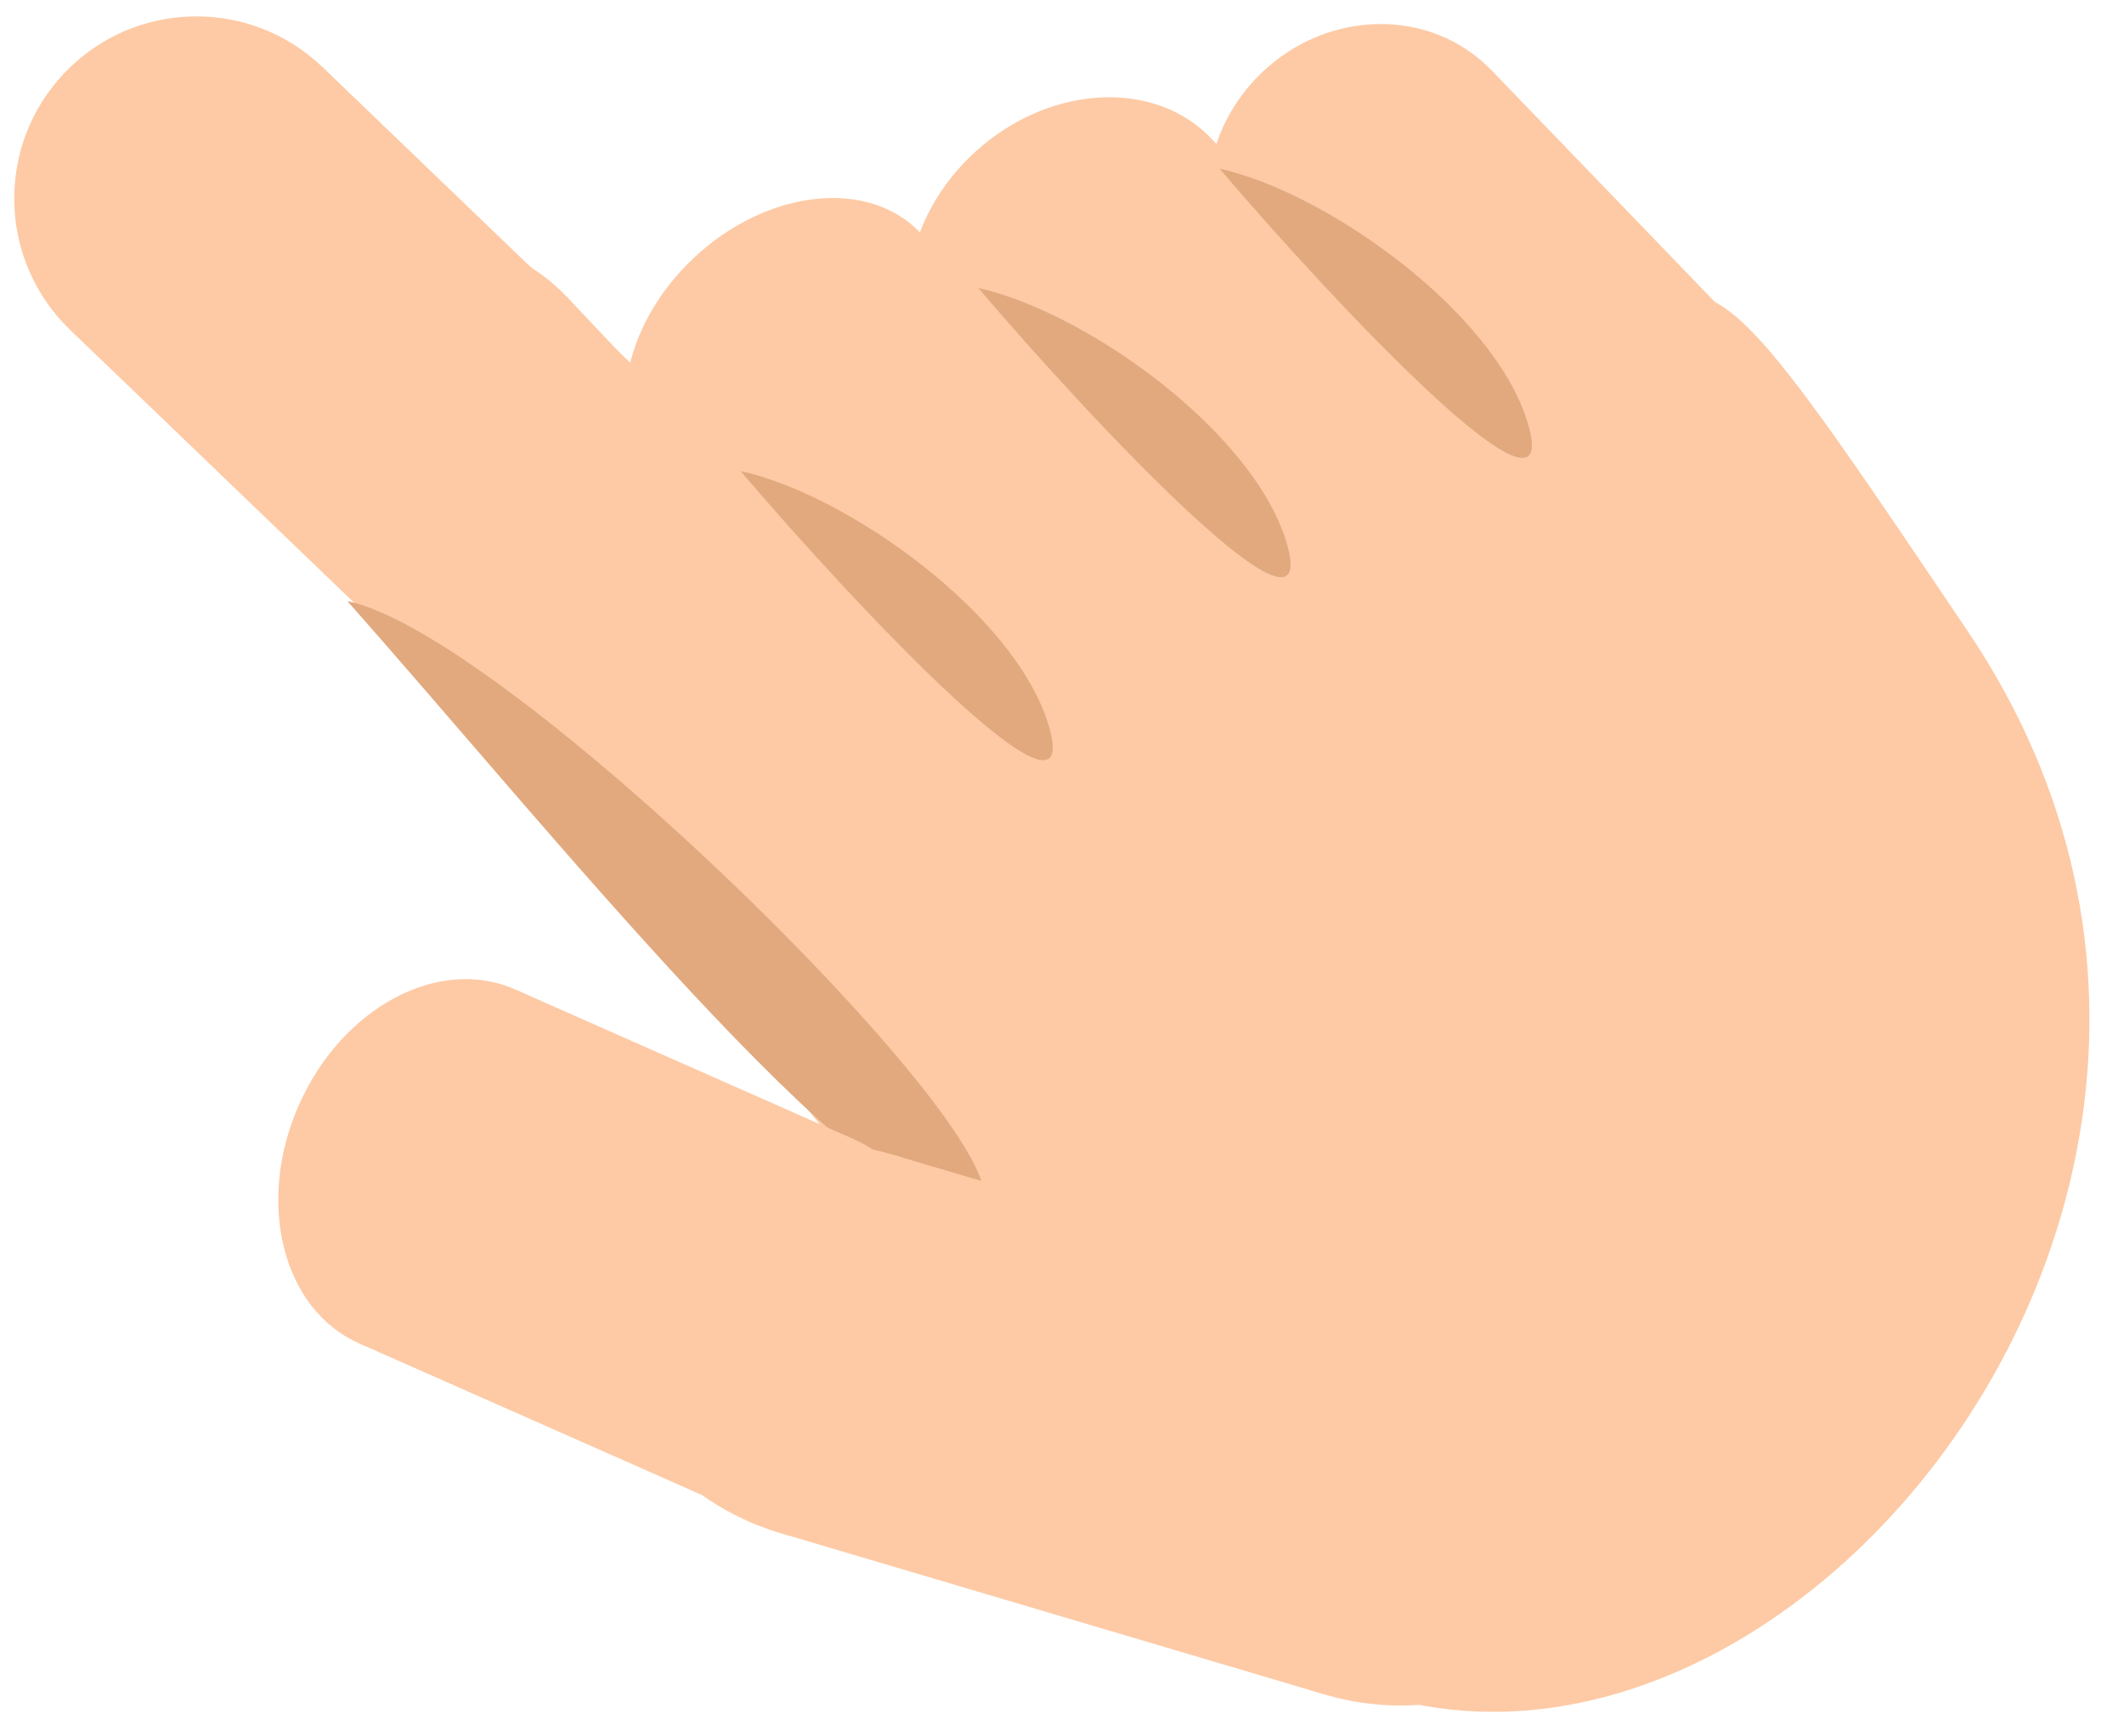
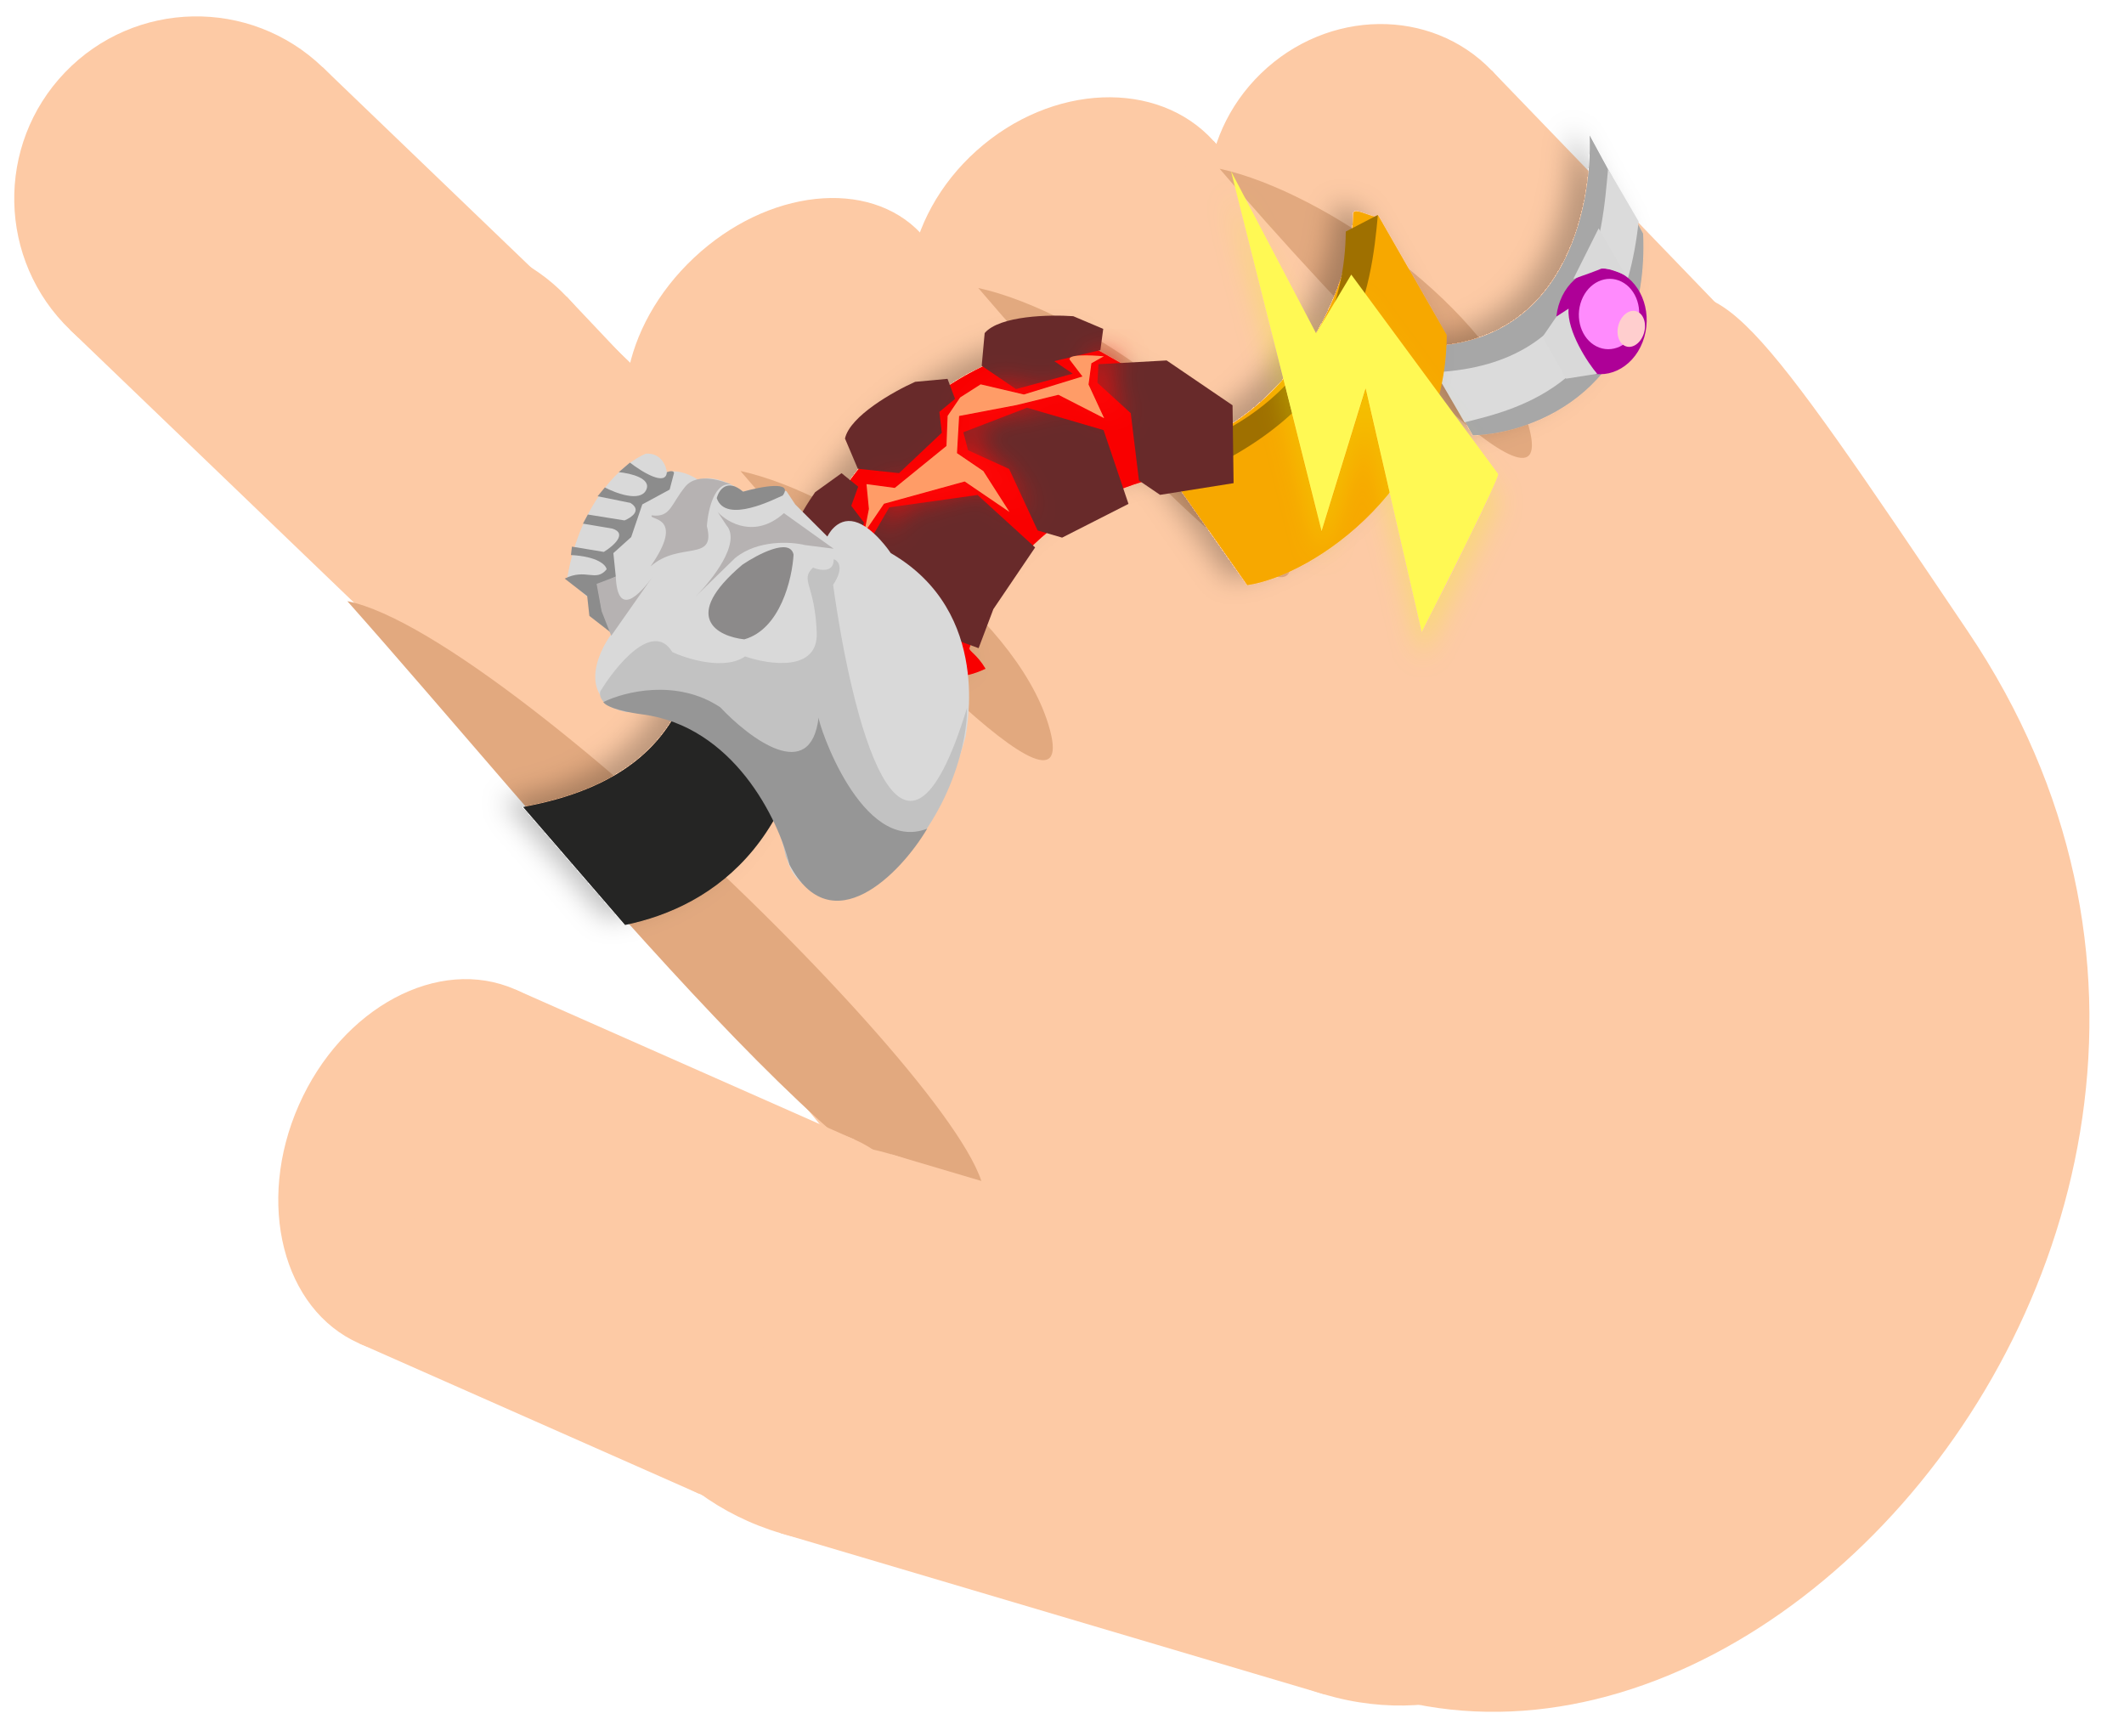
<svg xmlns="http://www.w3.org/2000/svg" width="333" height="272" viewBox="0 0 333 272" fill="none">
-   <mask id="mask0_147_44" style="mask-type:alpha" maskUnits="userSpaceOnUse" x="0" y="0" width="333" height="272">
+   <mask id="mask0_181_198" style="mask-type:alpha" maskUnits="userSpaceOnUse" x="0" y="0" width="333" height="272">
    <rect width="333" height="272" fill="#D9D9D9" />
  </mask>
-   <g mask="url(#mask0_147_44)">
-     <path d="M308.54 99.004C241.238 -0.907 285.828 65.851 175.076 99.004C105.189 93.142 113.444 54 83.702 82.395C60.282 104.755 114.019 155.864 181.158 240.514C248.297 325.163 375.842 198.915 308.54 99.004Z" fill="#FDCAA5" />
+   <g mask="url(#mask0_181_198)">
+     <path d="M308.54 99.004C241.237 -0.906 285.828 65.851 175.075 99.004C105.189 93.142 113.443 54 83.702 82.395C60.282 104.755 114.019 155.864 181.158 240.514C248.296 325.163 375.842 198.915 308.54 99.004Z" fill="#FDCAA5" />
    <circle cx="28.559" cy="28.559" r="28.559" transform="matrix(0.687044 0.726616 0.726616 -0.687044 27.7324 65.0112)" fill="#FDCAA5" />
    <circle cx="28.559" cy="28.559" r="28.559" transform="matrix(0.687044 0.726616 0.726616 -0.687044 75.8945 115.947)" fill="#FDCAA5" />
    <rect width="70.1" height="57.119" transform="matrix(0.687044 0.726616 0.726616 -0.687044 47.354 85.7629)" fill="#FDCAA5" />
-     <circle cx="28.559" cy="28.559" r="28.559" transform="matrix(0.72115 0.692779 0.692779 -0.72115 -9.5896 31.9369)" fill="#FDCAA5" />
-     <circle cx="28.559" cy="28.559" r="28.559" transform="matrix(0.72115 0.692779 0.692779 -0.72115 40.9631 80.5009)" fill="#FDCAA5" />
-     <rect width="70.1" height="57.119" transform="matrix(0.72115 0.692779 0.692779 -0.72115 11.0059 51.7222)" fill="#FDCAA5" />
+     <circle cx="28.559" cy="28.559" r="28.559" transform="matrix(0.72115 0.692779 0.692779 -0.72115 -9.58936 31.9369)" fill="#FDCAA5" />
+     <circle cx="28.559" cy="28.559" r="28.559" transform="matrix(0.72115 0.692779 0.692779 -0.72115 40.9634 80.5009)" fill="#FDCAA5" />
+     <rect width="70.1" height="57.119" transform="matrix(0.72115 0.692779 0.692779 -0.72115 11.0063 51.7222)" fill="#FDCAA5" />
    <path d="M54.455 94.235C81.101 99.573 168.688 187.182 152.232 189.723C135.777 192.263 84.54 128.051 54.455 94.235Z" fill="#E2A97F" />
-     <ellipse cx="21.527" cy="28.559" rx="21.527" ry="28.559" transform="matrix(0.68421 0.729285 0.729285 -0.68421 87.9744 59.9464)" fill="#FDCAA5" />
+     <ellipse cx="21.527" cy="28.559" rx="21.527" ry="28.559" transform="matrix(0.68421 0.729285 0.729285 -0.68421 87.9741 59.9464)" fill="#FDCAA5" />
    <ellipse cx="21.527" cy="28.559" rx="21.527" ry="28.559" transform="matrix(0.68421 0.729285 0.729285 -0.68421 124.127 98.481)" fill="#FDCAA5" />
    <rect width="52.839" height="57.119" transform="matrix(0.68421 0.729285 0.729285 -0.68421 102.703 75.6456)" fill="#FDCAA5" />
    <path d="M116.091 73.831C132.738 77.483 159.019 96.089 164.372 113.587C170.499 133.614 134.021 94.88 116.091 73.831Z" fill="#E2A97F" />
-     <ellipse cx="23.645" cy="28.562" rx="23.645" ry="28.562" transform="matrix(0.670526 0.741886 0.745272 -0.666761 131.839 42.6416)" fill="#FDCAA5" />
+     <ellipse cx="23.645" cy="28.562" rx="23.645" ry="28.562" transform="matrix(0.670526 0.741886 0.745272 -0.666761 131.838 42.6416)" fill="#FDCAA5" />
    <ellipse cx="23.645" cy="28.562" rx="23.645" ry="28.562" transform="matrix(0.670526 0.741886 0.745272 -0.666761 170.754 85.699)" fill="#FDCAA5" />
    <rect width="58.037" height="57.123" transform="matrix(0.670526 0.741886 0.745272 -0.666761 147.693 60.1834)" fill="#FDCAA5" />
    <ellipse cx="24.777" cy="26.339" rx="24.777" ry="26.339" transform="matrix(0.694092 0.719886 0.718695 -0.695326 178.781 29.8105)" fill="#FDCAA5" />
    <ellipse cx="24.777" cy="26.339" rx="24.777" ry="26.339" transform="matrix(0.69412 0.719859 0.718731 -0.695288 220.996 73.5906)" fill="#FDCAA5" />
    <rect width="60.817" height="52.678" transform="matrix(0.69412 0.719859 0.718731 -0.695288 195.98 47.6473)" fill="#FDCAA5" />
-     <ellipse cx="36.225" cy="30.938" rx="36.225" ry="30.938" transform="matrix(0.95871 0.284386 0.27985 -0.960044 87.6833 230.043)" fill="#FDCAA5" />
+     <ellipse cx="36.225" cy="30.938" rx="36.225" ry="30.938" transform="matrix(0.95871 0.284386 0.27985 -0.960044 87.6831 230.043)" fill="#FDCAA5" />
    <ellipse cx="36.225" cy="30.938" rx="36.225" ry="30.938" transform="matrix(0.958757 0.284224 0.280186 -0.959944 172.932 255.315)" fill="#FDCAA5" />
    <rect width="88.915" height="61.875" transform="matrix(0.958757 0.284224 0.280186 -0.959944 122.415 240.34)" fill="#FDCAA5" />
    <ellipse cx="23.718" cy="30.318" rx="23.718" ry="30.318" transform="matrix(-0.914559 -0.404454 -0.403478 0.91499 155.706 188.237)" fill="#FDCAA5" />
    <ellipse cx="23.718" cy="30.318" rx="23.718" ry="30.318" transform="matrix(-0.914579 -0.404409 -0.403516 0.914973 102.461 164.693)" fill="#FDCAA5" />
-     <rect width="58.218" height="60.636" transform="matrix(-0.914579 -0.404409 -0.403516 0.914973 134.014 178.644)" fill="#FDCAA5" />
-     <path d="M153.376 45.146C170.023 48.798 196.303 67.403 201.657 84.902C207.783 104.928 171.305 66.195 153.376 45.146Z" fill="#E2A97F" />
+     <rect width="58.218" height="60.636" transform="matrix(-0.914579 -0.404409 -0.403516 0.914973 134.013 178.644)" fill="#FDCAA5" />
+     <path d="M153.376 45.146C170.023 48.798 196.304 67.403 201.657 84.902C207.783 104.928 171.305 66.195 153.376 45.146Z" fill="#E2A97F" />
    <path d="M191.208 26.445C207.855 30.097 234.136 48.703 239.489 66.201C245.616 86.228 209.138 47.494 191.208 26.445Z" fill="#E2A97F" />
  </g>
+   <g filter="url(#filter0_d_181_198)">
+     <path d="M222.967 54.329C245.202 54.214 249.631 32.868 249.224 21.214L257.613 36.632C258.66 60.743 240.901 67.927 230.917 68.244L222.967 54.329Z" fill="#A7A7A7" />
+   </g>
+   <path d="M225.038 58.35C249.961 57.087 251.178 36.633 252.111 26.493L256.902 34.709C254.208 60.14 238.495 64.012 229.772 66.161L229.605 66.203L225.038 58.35Z" fill="#DBDBDB" />
+   <ellipse cx="7.231" cy="8.165" rx="7.231" ry="8.165" transform="matrix(-0.893797 -0.448472 -0.360429 0.932787 260.473 46.0057)" fill="#AE0097" />
+   <ellipse cx="4.816" cy="5.438" rx="4.816" ry="5.438" transform="matrix(-0.893797 -0.448472 -0.360429 0.932787 258.527 46.3127)" fill="#FF8BFD" />
+   <ellipse cx="2.115" cy="2.851" rx="2.115" ry="2.851" transform="matrix(-0.893797 -0.448472 -0.360429 0.932787 258.668 49.8386)" fill="#FFCECE" />
+   <path d="M250.399 58.59L245.535 59.36L241.832 52.823L244.037 49.606L245.924 48.382C245.636 51.906 248.968 56.935 250.399 58.59Z" fill="#D9D9D9" />
+   <path d="M246.663 43.731C247.977 43.276 250.681 42.318 250.983 42.122C251.655 41.837 253.861 42.702 254.88 43.17L250.633 35.794L246.663 43.731Z" fill="#D9D9D9" />
+   <g filter="url(#filter1_d_181_198)">
+     <path d="M195.552 91.732L184.624 76.166C185.222 76.094 177.332 73.578 180.519 66.707L183.569 70.668C202.055 65.874 211.925 45.774 212.169 33.498C212.194 32.216 216.11 34.771 216.022 33.685L226.812 52.512C226.792 75.879 206.146 90.171 195.552 91.732Z" fill="#F7A800" />
+   </g>
+   <path d="M184.652 75.514C212.788 64.575 215.019 44.766 216.023 33.685L210.991 36.298C210.777 59.687 191.905 68.877 183.57 70.668L180.519 66.707C178.014 71.16 183.22 73.883 184.652 75.514Z" fill="#9F7000" />
+   <g filter="url(#filter2_d_181_198)">
+     <path d="M222.895 99.074C226.912 91.203 234.934 75.229 234.885 74.307L211.849 43.045L206.338 52.248L193 26.836L207.196 83.277L214.097 60.897L222.895 99.074Z" fill="#FFF954" />
+   </g>
+   <g filter="url(#filter3_d_181_198)">
+     <path d="M125.415 90.692L143.746 103.811C143.867 103.176 147.139 108.356 154.517 104.83C153.16 102.536 151.855 102.027 151.997 101.59C158.39 81.87 176.713 74.24 189.478 73.723C190.811 73.669 188.073 64.491 189.194 64.562L169.793 53.55C145.531 54.063 127.847 79.415 125.415 90.692Z" fill="#F90000" />
+   </g>
+   <path d="M172.22 57.093L182.904 56.5L193.239 63.531L193.402 75.737L181.874 77.57L178.567 75.32L177.279 64.768L172.054 60.004L172.22 57.093Z" fill="#682A2A" />
+   <path d="M172.965 51.553L172.518 54.877L165.29 56.612L168.184 58.58L159.286 60.993L153.912 57.337L154.376 52.21C156.732 49.459 164.62 49.301 168.269 49.567L172.965 51.553Z" fill="#682A2A" />
+   <path d="M148.554 59.386L149.729 62.528L147.271 64.565L147.657 67.839L140.952 74.166L134.488 73.48L132.477 68.741C133.255 65.204 140.134 61.342 143.477 59.853L148.554 59.386Z" fill="#682A2A" />
+   <path d="M131.94 74.175L134.546 76.287L133.46 79.289L135.453 81.915L132.884 90.769L126.965 93.456L122.828 90.392C121.705 86.948 125.675 80.131 127.8 77.152L131.94 74.175Z" fill="#682A2A" />
+   <path d="M151.036 67.76L161.02 63.911L173.017 67.423L176.924 78.987L166.519 84.276L162.68 83.153L158.21 73.508L151.773 70.581L151.036 67.76Z" fill="#682A2A" />
+   <path d="M134.197 88.524L139.419 79.528L153.268 77.59L162.285 85.818L155.74 95.483L153.426 101.606L141.333 97.159L136.207 90.636L134.197 88.524Z" fill="#682A2A" />
+   <g filter="url(#filter4_d_181_198)">
+     <path d="M167.788 56.496C167.02 55.491 170.985 55.648 173.064 55.853L171.112 56.944L170.664 60.268L173.111 65.561L165.934 61.888L159.401 63.49L150.371 65.208L150.038 71.03L154.172 73.842L158.273 80.26L151.245 75.479L138.592 78.966L135.498 83.513L136.227 79.776L135.847 75.889L140.279 76.485L148.385 69.905L148.568 65.191L150.537 62.298L153.746 60.248L160.526 61.837L169.705 59.011L167.788 56.496Z" fill="#FF9C67" />
+   </g>
+   <g filter="url(#filter5_d_181_198)">
+     <path d="M82 126.5C113.181 120.836 109.804 97.966 109.932 83.039L127.679 100.484C127.704 131.315 112.018 142.115 98 145L82 126.5Z" fill="#252524" />
+   </g>
+   <path d="M139.662 86.708C155.757 96.019 151.378 114.758 151.418 115.336C143.55 143.889 125.706 144.163 123.342 134.493C118.365 114.142 104.554 110.765 98.27 111.62C90.614 109.574 93.519 102.544 95.928 99.285L92.636 96.382L92.199 93.651L88.907 90.748C90.997 78.176 98.011 72.421 101.256 71.115C103.618 70.957 104.435 72.985 104.548 74.018C106.389 73.489 108.584 74.596 109.451 75.216C111.858 74.3 115.153 76.07 116.5 77.07C119.018 76.321 122.076 76.698 123.29 76.98L124.671 79.066L129.718 84.104C129.718 84.104 131.111 81.033 134.005 81.784C136.9 82.535 139.662 86.708 139.662 86.708Z" fill="#D9D9D9" />
+   <path d="M116.689 100.222C122.352 98.626 124.199 90.702 124.415 86.94C123.85 84.248 118.835 86.867 116.398 88.512C106.615 96.785 112.516 99.765 116.689 100.222Z" fill="#8C8A8A" />
+   <path d="M104.986 76.748L105.67 74.161C105.638 73.698 104.909 73.873 104.548 74.018C104.41 76.293 100.631 73.965 98.759 72.516L97.01 74.013C98.834 74.181 102.243 74.985 101.285 76.85C100.328 78.715 96.582 77.333 94.829 76.409L93.69 77.793L98.828 78.83C100.688 79.984 98.989 81.143 97.908 81.578L92.159 80.654L91.394 82.085L96.02 82.866C98.446 83.634 96.129 85.618 94.668 86.515L89.667 85.686L89.512 87.004C93.779 87.242 95.019 88.597 95.105 89.245C93.396 91.32 91.877 89.025 88.534 90.7L92.061 93.443L92.401 96.543L95.928 99.285L94.288 95.255L93.672 91.737L96.544 90.384L96.164 86.705L98.955 84.195L100.699 79.068L104.986 76.748Z" fill="#8C8C8C" />
+   <path d="M112.369 78.071C113.773 82.263 121.639 78.106 122.721 77.671C124.433 75.291 119.287 76.278 116.5 77.07C113.978 74.914 112.695 76.839 112.369 78.071Z" fill="#8C8C8C" />
+   <path d="M105.4 102.211C102.384 97.242 96.605 104.275 94.092 108.413C93.733 110.354 96.728 111.359 98.27 111.62C114.898 111.905 121.821 126.848 123.204 134.285C127.439 143.995 135.718 140.083 139.328 136.913C149.359 127.645 151.694 115.753 151.608 110.966C141.3 144.653 133.443 112.154 130.616 91.669C132.406 88.993 131.423 87.887 130.708 87.669C130.758 89.815 128.565 89.433 127.462 88.975C125.379 91.002 127.761 91.496 128.049 99.175C128.279 105.318 120.657 104.219 116.816 102.902C113.608 105.092 107.868 103.354 105.4 102.211Z" fill="#C2C2C2" />
+   <path d="M102.35 90.359L95.83 99.654L94.328 95.833L93.534 91.529L96.544 90.384C96.806 96.99 100.399 93.104 102.35 90.359Z" fill="#B6B2B2" />
+   <path d="M114.814 76.004C115.015 76.082 115.149 76.133 115.199 76.139C115.067 76.083 114.939 76.038 114.814 76.004C113.509 75.503 109.4 73.897 107.425 76.295C105.146 79.061 105.169 81.166 102.177 80.785C101.575 81.599 107.609 80.713 101.993 88.786C106.533 84.779 112.309 88.228 110.82 82.459C110.998 79.923 112.046 75.258 114.814 76.004Z" fill="#B6B2B2" />
+   <path d="M115.242 87.482C118.794 84.574 124.038 84.911 126.216 85.443L130.703 86.015L122.903 80.438C118.44 84.452 114.118 81.992 112.515 80.26L113.896 82.345C116.261 85.091 111.614 90.966 108.995 93.561L115.242 87.482Z" fill="#B6B2B2" />
+   <path d="M112.917 110.866C106.08 106.328 97.844 108.436 94.581 110.057C95.243 111.058 98.898 111.753 100.643 111.975C115 113.805 122.047 128.452 123.777 135.548C130.375 147.999 141.17 137 145.369 129.897C135.027 133.926 128.22 113.297 128.344 112.45C127.101 122.986 117.542 115.784 112.917 110.866Z" fill="#969696" />
+   <defs>
+     <filter id="filter0_d_181_198" x="215.967" y="16.214" width="42.69" height="55.03" filterUnits="userSpaceOnUse" color-interpolation-filters="sRGB">
+       <feFlood flood-opacity="0" result="BackgroundImageFix" />
+       <feColorMatrix in="SourceAlpha" type="matrix" values="0 0 0 0 0 0 0 0 0 0 0 0 0 0 0 0 0 0 127 0" result="hardAlpha" />
+       <feOffset dx="-3" dy="-1" />
+       <feGaussianBlur stdDeviation="2" />
+       <feComposite in2="hardAlpha" operator="out" />
+       <feColorMatrix type="matrix" values="0 0 0 0 0 0 0 0 0 0 0 0 0 0 0 0 0 0 0.25 0" />
+       <feBlend mode="normal" in2="BackgroundImageFix" result="effect1_dropShadow_181_198" />
+       <feBlend mode="normal" in="SourceGraphic" in2="effect1_dropShadow_181_198" result="shape" />
+     </filter>
+     <filter id="filter1_d_181_198" x="172.758" y="28.128" width="55.054" height="66.604" filterUnits="userSpaceOnUse" color-interpolation-filters="sRGB">
+       <feFlood flood-opacity="0" result="BackgroundImageFix" />
+       <feColorMatrix in="SourceAlpha" type="matrix" values="0 0 0 0 0 0 0 0 0 0 0 0 0 0 0 0 0 0 127 0" result="hardAlpha" />
+       <feOffset dx="-3" dy="-1" />
+       <feGaussianBlur stdDeviation="2" />
+       <feComposite in2="hardAlpha" operator="out" />
+       <feColorMatrix type="matrix" values="0 0 0 0 0 0 0 0 0 0 0 0 0 0 0 0 0 0 0.25 0" />
+       <feBlend mode="normal" in2="BackgroundImageFix" result="effect1_dropShadow_181_198" />
+       <feBlend mode="normal" in="SourceGraphic" in2="effect1_dropShadow_181_198" result="shape" />
+     </filter>
+     <filter id="filter2_d_181_198" x="189" y="26.836" width="49.886" height="80.238" filterUnits="userSpaceOnUse" color-interpolation-filters="sRGB">
+       <feFlood flood-opacity="0" result="BackgroundImageFix" />
+       <feColorMatrix in="SourceAlpha" type="matrix" values="0 0 0 0 0 0 0 0 0 0 0 0 0 0 0 0 0 0 127 0" result="hardAlpha" />
+       <feOffset dy="4" />
+       <feGaussianBlur stdDeviation="2" />
+       <feComposite in2="hardAlpha" operator="out" />
+       <feColorMatrix type="matrix" values="0 0 0 0 0.933 0 0 0 0 1 0 0 0 0 0 0 0 0 0.25 0" />
+       <feBlend mode="normal" in2="BackgroundImageFix" result="effect1_dropShadow_181_198" />
+       <feBlend mode="normal" in="SourceGraphic" in2="effect1_dropShadow_181_198" result="shape" />
+     </filter>
+     <filter id="filter3_d_181_198" x="118.415" y="48.55" width="72.438" height="60.521" filterUnits="userSpaceOnUse" color-interpolation-filters="sRGB">
+       <feFlood flood-opacity="0" result="BackgroundImageFix" />
+       <feColorMatrix in="SourceAlpha" type="matrix" values="0 0 0 0 0 0 0 0 0 0 0 0 0 0 0 0 0 0 127 0" result="hardAlpha" />
+       <feOffset dx="-3" dy="-1" />
+       <feGaussianBlur stdDeviation="2" />
+       <feComposite in2="hardAlpha" operator="out" />
+       <feColorMatrix type="matrix" values="0 0 0 0 0 0 0 0 0 0 0 0 0 0 0 0 0 0 0.25 0" />
+       <feBlend mode="normal" in2="BackgroundImageFix" result="effect1_dropShadow_181_198" />
+       <feBlend mode="normal" in="SourceGraphic" in2="effect1_dropShadow_181_198" result="shape" />
+     </filter>
+     <filter id="filter4_d_181_198" x="134.398" y="51.601" width="45.813" height="36.012" filterUnits="userSpaceOnUse" color-interpolation-filters="sRGB">
+       <feFlood flood-opacity="0" result="BackgroundImageFix" />
+       <feColorMatrix in="SourceAlpha" type="matrix" values="0 0 0 0 0 0 0 0 0 0 0 0 0 0 0 0 0 0 127 0" result="hardAlpha" />
+       <feOffset dx="3" />
+       <feGaussianBlur stdDeviation="2.05" />
+       <feComposite in2="hardAlpha" operator="out" />
+       <feColorMatrix type="matrix" values="0 0 0 0 1 0 0 0 0 0.042 0 0 0 0 0.042 0 0 0 0.86 0" />
+       <feBlend mode="normal" in2="BackgroundImageFix" result="effect1_dropShadow_181_198" />
+       <feBlend mode="normal" in="SourceGraphic" in2="effect1_dropShadow_181_198" result="shape" />
+     </filter>
+     <filter id="filter5_d_181_198" x="75" y="78.039" width="53.679" height="69.961" filterUnits="userSpaceOnUse" color-interpolation-filters="sRGB">
+       <feFlood flood-opacity="0" result="BackgroundImageFix" />
+       <feColorMatrix in="SourceAlpha" type="matrix" values="0 0 0 0 0 0 0 0 0 0 0 0 0 0 0 0 0 0 127 0" result="hardAlpha" />
+       <feOffset dx="-3" dy="-1" />
+       <feGaussianBlur stdDeviation="2" />
+       <feComposite in2="hardAlpha" operator="out" />
+       <feColorMatrix type="matrix" values="0 0 0 0 0 0 0 0 0 0 0 0 0 0 0 0 0 0 0.25 0" />
+       <feBlend mode="normal" in2="BackgroundImageFix" result="effect1_dropShadow_181_198" />
+       <feBlend mode="normal" in="SourceGraphic" in2="effect1_dropShadow_181_198" result="shape" />
+     </filter>
+   </defs>
</svg>
